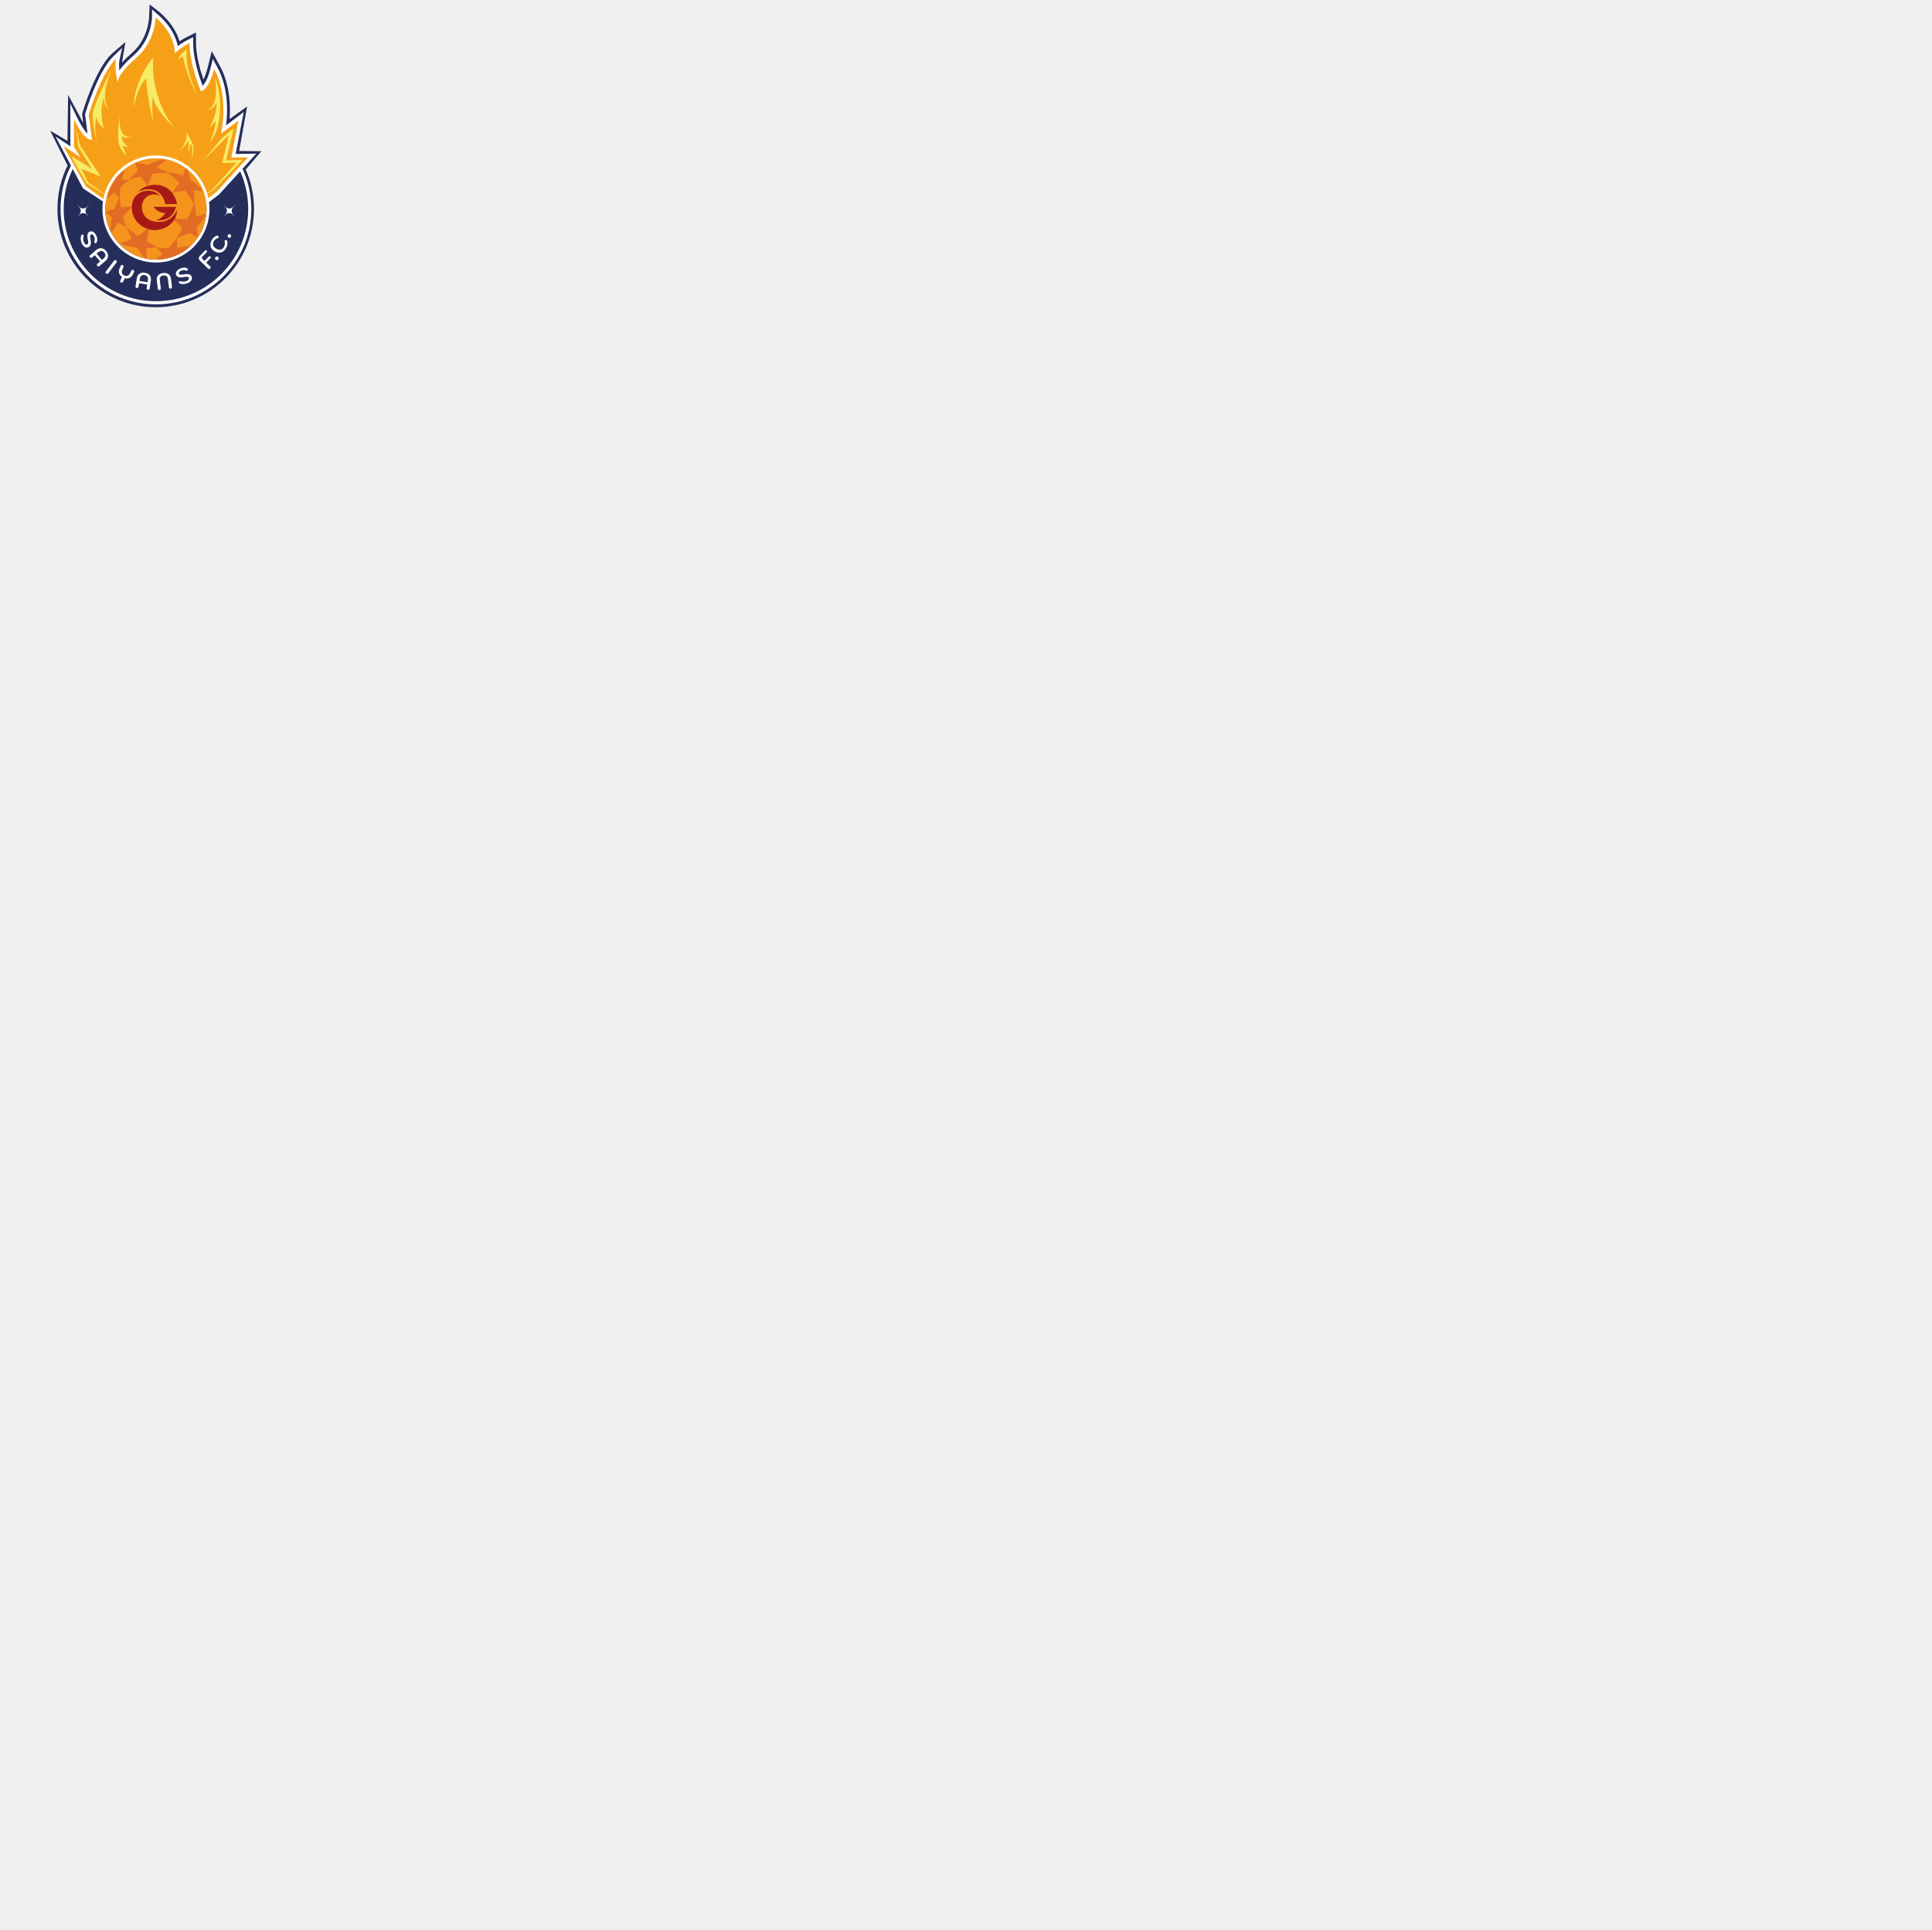
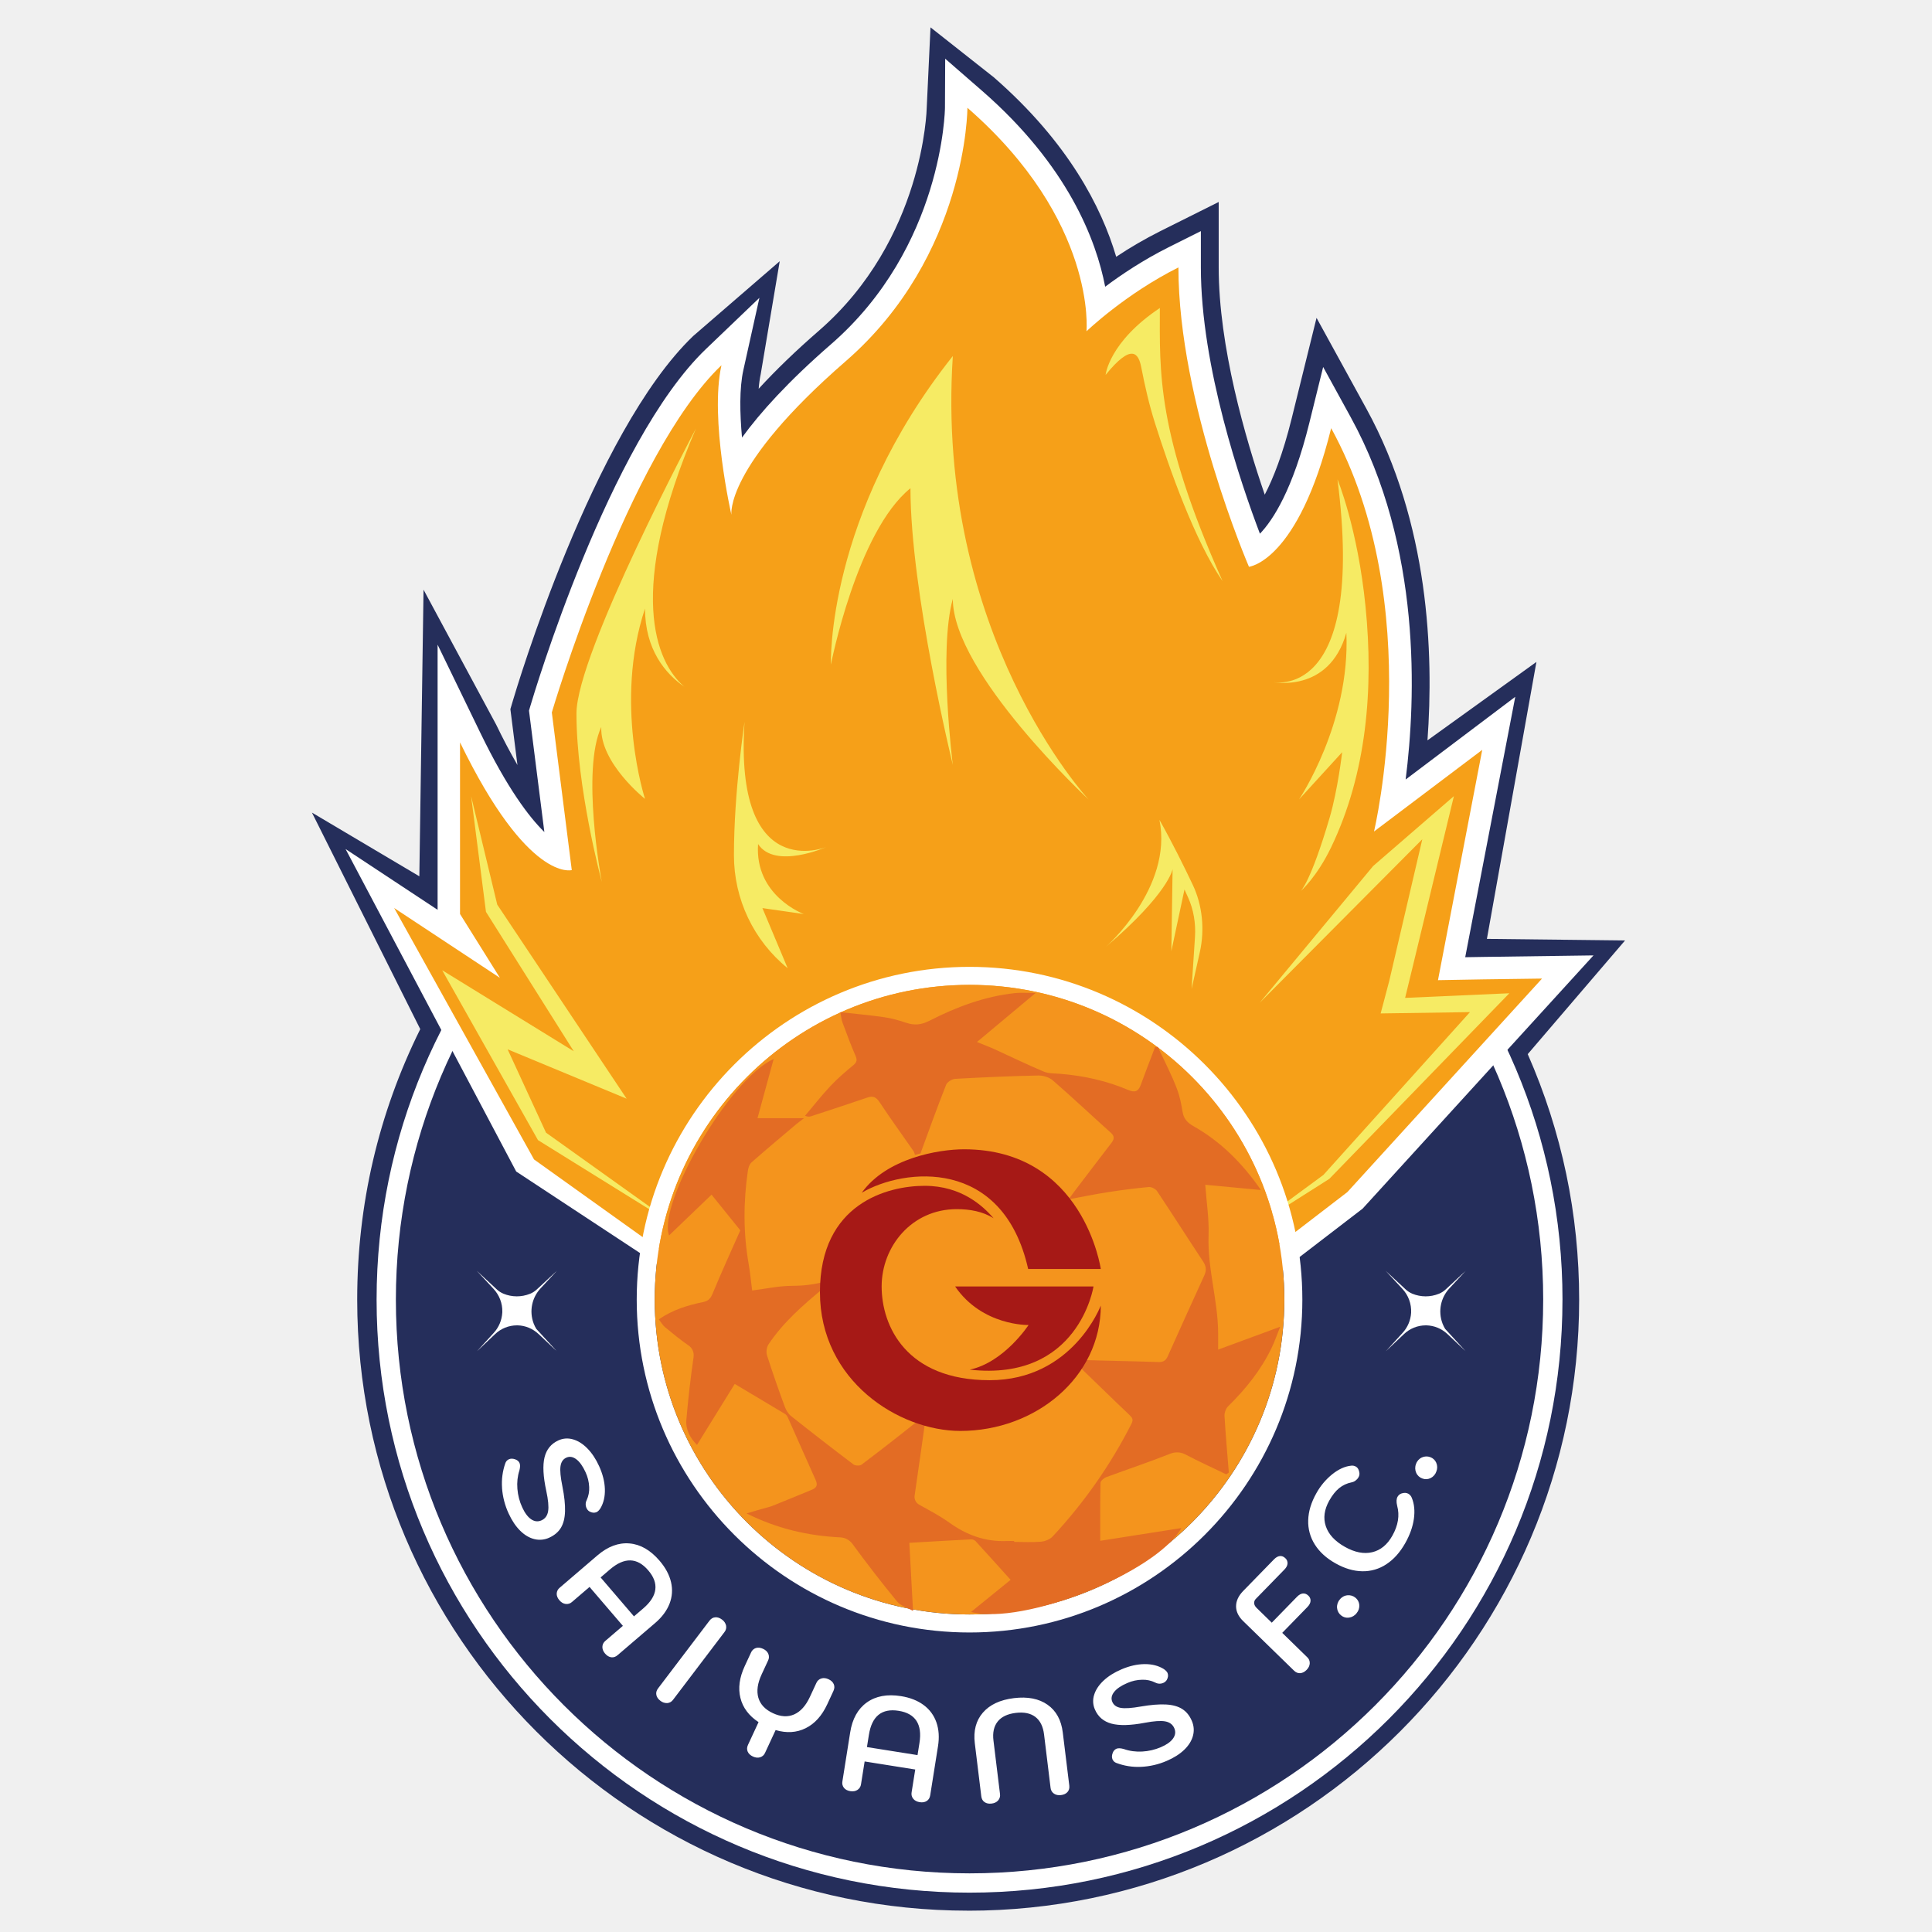
- <svg xmlns="http://www.w3.org/2000/svg" width="1001" height="1000" fill="none">
+ <svg xmlns="http://www.w3.org/2000/svg" width="161" height="161" fill="none">
  <g clip-path="url(#a)">
    <path fill="#252E5B" d="M80.681 159.222c-28.074 0-50.914-22.839-50.914-50.914 0-7.926 1.768-15.508 5.254-22.548l-9.026-18.044 8.95 5.309.35-23.885 6.056 11.254a52.03 52.03 0 0 0 1.77 3.36l-.589-4.659.2-.677c.267-.91 6.665-22.402 15.037-30.419l7.208-6.231-1.582 9.4a8.928 8.928 0 0 0-.172 1.229c1.423-1.555 3.101-3.173 5.021-4.84 8.748-7.602 8.983-18.482 8.984-18.59l.314-6.687 5.273 4.16c6.204 5.409 8.982 10.826 10.201 14.958a34.951 34.951 0 0 1 3.66-2.127l4.882-2.44v5.456c0 6.587 2.225 14.248 3.838 18.935.709-1.363 1.509-3.38 2.243-6.348l2.073-8.385 4.156 7.573c5.221 9.51 5.617 20.4 5.088 27.634l9.079-6.536-4.126 23.08 11.513.131-8.111 9.474c2.844 6.462 4.285 13.343 4.285 20.466 0 28.075-22.84 50.914-50.916 50.914" />
    <path fill="#fff" d="M130.206 108.308c0 27.29-22.122 49.413-49.413 49.413-27.29 0-49.41-22.124-49.41-49.413 0-27.289 22.122-49.413 49.412-49.413s49.413 22.123 49.413 49.413" />
    <path fill="#252E5B" d="M128.599 108.308c0 26.402-21.403 47.805-47.805 47.805S32.99 134.71 32.99 108.308s21.403-47.805 47.805-47.805S128.6 81.906 128.6 108.308" />
    <path fill="#fff" d="M54.695 141.239c-.037-.185.012-.365.145-.542l4.281-5.638c.133-.175.295-.27.483-.285.19-.014.378.05.565.192a.845.845 0 0 1 .337.492.65.65 0 0 1-.136.55l-4.28 5.638a.647.647 0 0 1-.493.278.858.858 0 0 1-.565-.192c-.188-.142-.301-.307-.337-.493ZM56.136 106.266l-13.119-8.64-14.22-26.873 7.67 5.065V53.725l3.552 7.326c2.248 4.638 4.072 7.04 5.344 8.283l-1.28-10.115.11-.375c.264-.896 6.553-22.02 14.635-29.759l4.456-4.266-1.338 6.022c-.335 1.508-.297 3.592-.112 5.623 1.515-2.088 3.845-4.671 7.413-7.773 9.342-8.117 9.5-19.598 9.5-19.713l.019-4.086 3.08 2.681c7.167 6.247 9.51 12.462 10.252 16.32 1.385-1.035 3.198-2.243 5.269-3.28l2.705-1.353v3.024c0 8.285 3.348 18.054 4.922 22.192 1.102-1.148 2.747-3.692 4.12-9.245l1.149-4.649 2.304 4.199c5.916 10.778 5.425 23.44 4.57 30.178l9.135-6.891-4.171 21.7 1.52-.025 9.17-.126-19.239 21.102-8.396 6.446-49.022-.902.002.003Z" />
    <path fill="#F6A018" d="m104.523 105.297 7.76-5.96 16.22-17.79-4.849.066-3.822.067 3.688-19.192-9.019 6.804s4.523-18.865-3.571-33.611c-2.757 11.15-6.851 11.55-6.851 11.55s-5.877-13.638-5.877-24.945c-4.433 2.218-7.662 5.322-7.662 5.322s.887-9.201-9.922-18.625c0 0 0 12.306-10.144 21.12-10.144 8.812-9.522 12.804-9.522 12.804s-1.83-7.983-.83-12.472C52.304 37.917 45.985 59.37 45.985 59.37l1.663 13.137s-3.636 1.065-9.313-10.643v14.302l3.326 5.322-8.813-5.82L44.503 96.62l12.132 8.676h47.89l-.002.001Z" />
    <path fill="#F6EB64" d="M57.037 57.235c-1.597-1.092-3.286-3.118-3.286-6.523-2.616 7.854 0 15.862 0 15.862s-3.762-2.977-3.645-5.992c-1.668 3.616-.018 12.614.047 12.916-.062-.215-2.115-7.924-2.115-14.037 0-5.034 9.958-23.753 9.958-23.753-5.801 13.574-3.376 19.47-.96 21.529M111.457 39.949s1.682 4.04 2.337 10.6c.683 6.824.103 13.89-2.872 20.07-1.199 2.492-2.538 3.65-2.538 3.65s.833-.725 2.425-6.152c.674-2.297 1.038-5.433 1.038-5.433l-3.592 3.933s4.281-6.359 3.941-13.884c-1.455 5.122-6.2 4.094-6.2 4.094s7.859 1.863 5.461-16.877M92.133 31.244s.275-2.745 4.521-5.577c0 5.228-.326 10.346 5.229 22.763-2.313-3.348-4.442-9.395-5.638-13.181-.48-1.518-.836-3.068-1.138-4.632-.226-1.174-.785-2.075-2.974.627ZM45.502 94.389l11.13 7.951-11.799-7.329-7.984-14.158 10.963 6.751-7.315-11.617-1.238-9.642 2.178 9.04L52.22 91.558l-9.919-4.115 3.201 6.946ZM114.427 72.171l6.731-5.826-3.467 14.356-.598 2.456 8.685-.385-15.001 15.466-6.815 4.324 6.317-4.647 12.218-13.572-7.443.11.717-2.712 2.754-11.802-13.556 13.632 9.458-11.4ZM90.714 66.623S77.888 52.85 79.402 29.669c-10.591 13.322-10.16 25.714-10.16 25.714s2.162-11.096 6.63-14.697c0 8.645 3.53 23.056 3.53 23.056s-1.212-9.514 0-13.833c0 6.196 11.312 16.715 11.312 16.715M92.133 78.926s5.635-4.934 4.487-10.608c1.055 1.873 2.048 3.877 2.782 5.428.795 1.675 1.008 3.716.582 5.61l-.686 3.06.284-4.332c.076-1.151-.125-2.305-.576-3.298l-.299-.661-1.095 5.136.104-6.834s-.312 2.007-5.582 6.497M62.044 60.157s-.885 5.875-.882 11.114a12.107 12.107 0 0 0 4.476 9.412l-2.104-5.008 3.447.495s-4.113-1.515-3.808-5.834c1.405 2.153 5.678.252 5.678.252s-7.69 3.16-6.807-10.43" />
    <path fill="#fff" d="M80.795 82.074c14.487 0 26.233 11.744 26.233 26.233s-11.744 26.232-26.233 26.232-26.233-11.743-26.233-26.232c0-14.49 11.744-26.233 26.233-26.233Zm0-1.503c-15.293 0-27.735 12.442-27.735 27.734 0 15.293 12.442 27.735 27.735 27.735s27.734-12.442 27.734-27.735c0-15.292-12.441-27.734-27.734-27.734Z" />
    <path fill="#F4941D" d="M107.026 108.305c0 14.488-11.744 26.233-26.233 26.233S54.56 122.794 54.56 108.305s11.745-26.233 26.233-26.233c14.49 0 26.233 11.744 26.233 26.233Z" />
    <path fill="#fff" d="M41.838 123.994a5.092 5.092 0 0 1 .272-2.058.554.554 0 0 1 .291-.328c.157-.072.34-.069.549.009.166.062.28.162.343.298.065.143.062.352-.011.628-.154.478-.21.985-.166 1.523.042.538.177 1.055.403 1.547.216.473.465.804.747.996.282.19.569.219.862.086.308-.141.491-.398.55-.771.059-.373.006-.936-.157-1.692-.258-1.189-.305-2.116-.144-2.782.163-.667.547-1.139 1.156-1.417.387-.177.79-.206 1.212-.088.421.119.821.37 1.2.755.38.384.705.873.976 1.467.304.665.466 1.307.485 1.926.019.618-.105 1.154-.374 1.606-.108.162-.216.268-.324.316-.182.074-.376.056-.584-.058a.59.59 0 0 1-.243-.277.751.751 0 0 1 .007-.665 2.3 2.3 0 0 0 .21-1.101 3.232 3.232 0 0 0-.302-1.23c-.233-.508-.49-.869-.773-1.08-.283-.212-.561-.257-.833-.132-.272.124-.432.364-.482.719-.05.355.003.91.156 1.661.165.832.239 1.528.222 2.09-.017.561-.13 1.017-.341 1.369-.212.352-.532.625-.961.822a1.873 1.873 0 0 1-1.245.128c-.423-.101-.819-.335-1.19-.701-.37-.367-.69-.843-.96-1.43a6.122 6.122 0 0 1-.554-2.133M46.392 132.804a.659.659 0 0 1 .255-.499l3.137-2.687c.865-.742 1.757-1.076 2.67-.999.914.076 1.751.556 2.508 1.44.497.578.816 1.175.958 1.788.142.614.1 1.212-.125 1.794-.227.581-.623 1.116-1.19 1.602l-3.137 2.686c-.168.144-.344.203-.532.177-.187-.026-.358-.128-.512-.307-.154-.179-.228-.365-.225-.56a.657.657 0 0 1 .248-.5l1.46-1.251-2.779-3.243-1.46 1.251a.651.651 0 0 1-.532.167c-.194-.025-.368-.128-.52-.308-.154-.18-.228-.364-.225-.553m6.44 1.895.78-.668c.596-.512.93-1.032.998-1.564.07-.53-.127-1.063-.588-1.601-.926-1.082-1.99-1.107-3.19-.079l-.78.668 2.78 3.244ZM69.48 140.348c.076.174.066.361-.026.561l-.52 1.123c-.442.949-1.039 1.611-1.794 1.984-.754.375-1.59.426-2.505.157l-.879 1.894a.651.651 0 0 1-.414.374c-.187.057-.387.034-.601-.065-.215-.1-.358-.236-.434-.41-.075-.173-.066-.361.026-.56l.88-1.895c-.804-.528-1.309-1.201-1.511-2.015-.204-.814-.084-1.699.36-2.656l.522-1.124a.664.664 0 0 1 .41-.382c.182-.054.38-.031.594.067.215.099.36.238.437.417a.656.656 0 0 1-.018.557l-.536 1.156c-.345.742-.435 1.391-.274 1.949.162.555.568.985 1.218 1.287.65.302 1.238.334 1.769.099.53-.235.967-.723 1.311-1.465l.536-1.156a.652.652 0 0 1 .414-.373c.186-.057.387-.035.602.065.214.1.359.236.433.41M70.329 148.988a.661.661 0 0 1-.128-.546l.648-4.079c.178-1.126.64-1.957 1.386-2.491.747-.534 1.694-.71 2.844-.528.753.119 1.383.367 1.89.741.505.375.86.858 1.066 1.448.205.59.25 1.253.131 1.992l-.648 4.079c-.034.218-.131.378-.291.479-.16.103-.357.134-.59.098-.232-.038-.41-.131-.534-.282a.653.653 0 0 1-.135-.541l.302-1.899-4.217-.671-.302 1.899a.654.654 0 0 1-.297.473c-.164.106-.362.139-.595.103-.233-.037-.41-.129-.53-.275Zm6.132-2.73.161-1.014c.124-.776.04-1.39-.25-1.838-.292-.449-.786-.728-1.485-.839-1.407-.223-2.233.446-2.48 2.008l-.162 1.014 4.217.67-.001-.001ZM82.047 150.178c-.155-.107-.247-.27-.273-.489l-.54-4.416c-.126-1.038.097-1.89.674-2.555.578-.664 1.439-1.068 2.587-1.207 1.148-.14 2.081.043 2.8.549.72.506 1.144 1.278 1.27 2.317l.542 4.416c.027.219-.023.399-.148.541-.126.142-.305.228-.54.256-.234.029-.432-.012-.592-.123a.655.655 0 0 1-.28-.484l-.543-4.45c-.082-.663-.323-1.15-.725-1.457-.402-.306-.947-.418-1.633-.335-.688.085-1.19.323-1.505.719-.316.396-.434.925-.352 1.588l.544 4.45a.658.658 0 0 1-.154.537c-.129.146-.31.234-.544.262-.234.029-.429-.01-.585-.119M95.078 147.237a5.093 5.093 0 0 1-2.05-.325.556.556 0 0 1-.32-.299c-.068-.159-.06-.342.023-.549a.578.578 0 0 1 .305-.335c.145-.062.353-.053.627.027.472.166.979.234 1.518.206a4.56 4.56 0 0 0 1.557-.363c.478-.204.816-.444 1.014-.72.198-.277.234-.564.107-.86-.133-.311-.385-.5-.755-.57-.372-.068-.937-.03-1.697.115-1.194.227-2.122.251-2.784.073-.663-.18-1.125-.576-1.386-1.192a1.715 1.715 0 0 1-.056-1.215c.13-.418.39-.812.785-1.181.394-.369.891-.681 1.493-.938.672-.287 1.319-.432 1.936-.435.62-.003 1.15.136 1.596.415.158.112.261.222.308.331.07.184.045.378-.073.582a.616.616 0 0 1-.284.237.754.754 0 0 1-.664-.024 2.29 2.29 0 0 0-1.096-.239 3.196 3.196 0 0 0-1.237.272c-.513.219-.88.467-1.1.745-.219.278-.27.552-.152.829.118.275.353.441.707.5.353.059.91.021 1.664-.113.838-.144 1.535-.2 2.096-.17.56.031 1.014.156 1.36.377.345.22.611.547.797.982.177.412.209.829.097 1.247-.112.42-.355.81-.731 1.171-.377.361-.862.669-1.455.922a6.088 6.088 0 0 1-2.147.498M108.356 139.431c-.189.014-.363-.056-.52-.21l-4.242-4.133c-.394-.384-.591-.798-.588-1.239.003-.442.201-.867.597-1.272l2.561-2.628c.164-.17.329-.262.492-.278.163-.017.316.043.458.181a.545.545 0 0 1 .181.449c-.015.167-.101.332-.261.495l-2.372 2.434a.467.467 0 0 0-.149.373c.01.136.08.267.21.394l1.258 1.227 2.1-2.156c.164-.169.329-.261.492-.278.163-.016.316.044.458.181a.546.546 0 0 1 .181.449c-.015.168-.101.332-.26.496l-2.099 2.155 2.078 2.026a.65.65 0 0 1 .215.514c-.009.195-.095.376-.26.545-.165.169-.341.26-.53.274M112.421 134.801a.83.83 0 0 1-.657-.18.877.877 0 0 1-.342-.621.936.936 0 0 1 .221-.699.904.904 0 0 1 .636-.36.895.895 0 0 1 .672.198.84.84 0 0 1 .322.598.931.931 0 0 1-.222.692.95.95 0 0 1-.63.372ZM115.533 130.351a3.489 3.489 0 0 1-2.011.587c-.725-.01-1.469-.231-2.228-.658-.762-.428-1.336-.951-1.724-1.567a3.54 3.54 0 0 1-.553-2.024c.02-.733.246-1.484.678-2.251a5.368 5.368 0 0 1 1.325-1.583c.524-.419 1.041-.655 1.552-.712a.636.636 0 0 1 .408.068c.172.097.273.276.306.538a.582.582 0 0 1-.081.361.867.867 0 0 1-.241.27.774.774 0 0 1-.335.15 2.373 2.373 0 0 0-1.038.485c-.293.241-.566.584-.817 1.03-.42.748-.517 1.461-.29 2.139.227.678.755 1.251 1.585 1.718.821.464 1.581.613 2.278.45.696-.163 1.257-.621 1.681-1.375.487-.864.621-1.695.403-2.494-.08-.325-.068-.575.032-.754a.604.604 0 0 1 .314-.269c.227-.08.422-.074.587.019a.673.673 0 0 1 .284.336c.211.508.268 1.093.175 1.757-.094.665-.333 1.336-.715 2.014-.436.775-.961 1.363-1.577 1.766M119.219 123.172a.838.838 0 0 1-.68.04.878.878 0 0 1-.522-.478.944.944 0 0 1-.016-.735.911.911 0 0 1 .487-.544.899.899 0 0 1 .701-.027.848.848 0 0 1 .497.464.928.928 0 0 1 .012.727.952.952 0 0 1-.477.554M44.693 110.742a2.66 2.66 0 0 1-.204-.408l-.024-.062a2.824 2.824 0 0 1 .588-2.915l1.355-1.458-1.667 1.548c-.167.156-.36.283-.57.369h-.005a2.925 2.925 0 0 1-2.212-.008 1.9 1.9 0 0 1-.559-.362l-1.666-1.549 1.394 1.502c.487.523.757 1.214.736 1.927l-.003.07a2.724 2.724 0 0 1-.713 1.68l-1.39 1.524 1.502-1.421a2.643 2.643 0 0 1 1.819-.733h.063c.651.015 1.27.281 1.745.726l1.51 1.421-1.699-1.851ZM120.43 110.742a2.679 2.679 0 0 1-.204-.408l-.024-.062a2.825 2.825 0 0 1 .588-2.915l1.355-1.458-1.666 1.548c-.168.156-.36.283-.571.369h-.005a2.923 2.923 0 0 1-2.211-.008 1.892 1.892 0 0 1-.559-.362l-1.667-1.549 1.395 1.502a2.716 2.716 0 0 1 .732 1.997 2.717 2.717 0 0 1-.713 1.68l-1.39 1.524 1.502-1.421a2.644 2.644 0 0 1 1.819-.733h.063a2.648 2.648 0 0 1 1.745.726l1.509 1.421-1.698-1.851Z" />
    <path fill="#E36C24" d="M101.512 112.472c0-.602.002-.984 0-1.368-.013-2.743-.899-5.396-.798-8.16.05-1.366-.17-2.741-.276-4.212l4.639.435c-1.55-2.239-3.346-4.032-5.613-5.316-.494-.28-.813-.59-.913-1.184-.107-.635-.226-1.27-.451-1.874-.455-1.214-1.06-2.368-1.612-3.544l-.233.01-.26.68c-.313.826-.633 1.649-.935 2.477-.195.532-.482.652-1.03.42-1.805-.766-3.7-1.19-5.655-1.35-.466-.039-.973-.01-1.39-.184-1.374-.575-2.716-1.235-4.074-1.852-.459-.208-.935-.385-1.498-.616 1.661-1.39 3.233-2.703 4.884-4.083-.65 0-1.186-.049-1.71.007-2.535.272-4.885 1.154-7.132 2.304-.656.335-1.236.405-1.914.177-.602-.203-1.21-.377-1.839-.469-1.18-.173-2.37-.276-3.674-.423.082.41.095.636.172.84.348.932.688 1.869 1.087 2.78.157.358.13.544-.174.796-.662.548-1.32 1.112-1.908 1.737-.743.792-1.416 1.653-2.118 2.482.25.099.382.079.506.038 1.568-.516 3.138-1.024 4.698-1.56.503-.173.75-.003 1.034.427.894 1.357 1.856 2.67 2.78 4.008.067.097.121.227.137.35l.465-.123c.695-1.911 1.388-3.824 2.133-5.715.094-.236.485-.487.752-.502 2.305-.13 4.612-.23 6.92-.28.409-.01.918.143 1.22.406 1.639 1.424 3.222 2.914 4.838 4.365.342.307.277.549.037.863-1.037 1.344-2.062 2.7-3.091 4.05-.133.174-.259.352-.467.636 1.168-.216 2.2-.432 3.239-.592a55.841 55.841 0 0 1 3.435-.434c.225-.02.571.15.698.34 1.293 1.94 2.543 3.908 3.83 5.853.269.406.305.749.102 1.19a735.614 735.614 0 0 0-3.047 6.735c-.16.356-.377.48-.785.466-2.127-.074-4.254-.101-6.381-.172-.263-.009-.597-.069-.793-.222l-.166.243c.208.059.415.2.574.351 1.451 1.391 2.88 2.807 4.343 4.187.272.257.373.402.181.777a41.082 41.082 0 0 1-6.558 9.372c-.225.242-.633.405-.971.434-.742.065-1.493.019-2.239.019V128.418c-.204 0-.408-.007-.61 0-1.79.077-3.354-.5-4.8-1.539-.787-.565-1.658-1.018-2.507-1.491a.743.743 0 0 1-.375-.758c.317-2.143.61-4.288.915-6.431a.723.723 0 0 1 .1-.278l.04-.064-.475-.113c.001.211-.098.488-.236.598a194.15 194.15 0 0 1-4.764 3.71c-.145.111-.525.098-.676-.015a278.57 278.57 0 0 1-5.2-4.032c-.232-.184-.415-.483-.519-.767a108.532 108.532 0 0 1-1.486-4.289c-.087-.269-.034-.678.12-.912 1.218-1.83 2.86-3.256 4.532-4.647a.893.893 0 0 1 .171-.106l-.193-.431c-.818.203-1.663.301-2.553.301-1.091 0-2.182.246-3.316.387-.098-.76-.163-1.481-.287-2.189-.457-2.589-.446-5.182-.071-7.776.036-.25.131-.557.31-.713 1.221-1.077 2.472-2.12 3.716-3.174.161-.137.337-.26.654-.506h-3.877l1.348-4.932c-3.695 1.633-9.677 12.082-8.717 14.703l3.541-3.399 2.396 2.972c-.808 1.829-1.578 3.509-2.284 5.218-.174.42-.334.658-.805.757-1.286.267-2.543.639-3.7 1.444.18.232.309.479.506.643.644.534 1.294 1.065 1.98 1.54.308.211.462.581.409.95-.25 1.74-.45 3.49-.602 5.242-.069.817.31 1.506.886 2.089l3.146-5.083c1.464.871 2.822 1.677 4.176 2.492.107.065.2.191.252.309.775 1.734 1.537 3.476 2.316 5.207.178.394.098.64-.297.802-1.087.444-2.167.899-3.256 1.332-.12.049-.245.09-.372.123-.667.178-1.063.299-1.833.527 2.56 1.277 5.137 1.867 7.825 1.996.402.019.77.228 1.007.554a107.312 107.312 0 0 0 3.718 4.799c.275.336.789.475 1.322.778l-.307-5.678c1.813-.104 3.48-.204 5.15-.289a.546.546 0 0 1 .375.154c.941 1.026 1.87 2.062 2.914 3.22l-3.3 2.677c4.335 1.13 15.402-3.236 17.533-6.992l-6.763 1.061c0-1.713-.015-3.269.021-4.825.005-.167.275-.401.472-.475 1.776-.66 3.577-1.255 5.337-1.956.406-.162.864-.15 1.25.054 1.122.591 2.277 1.114 3.419 1.665.096-.065.118-.082.215-.147-.125-1.572-.267-3.142-.36-4.716-.015-.266.112-.621.299-.805 1.467-1.44 2.739-3.02 3.632-4.88.263-.548.459-1.128.71-1.752l-5.171 1.905v.005Z" />
    <path fill="#A61916" d="M79.593 107.205h11.532s-1.217 7.948-10.315 6.933c2.875-.609 4.904-3.721 4.904-3.721s-3.855.101-6.121-3.213v.001ZM85.68 105.751h6.053s-1.42-9.977-11.397-9.977c-2.13 0-6.46.745-8.522 3.618 3.517-2.063 11.77-2.976 13.867 6.359h-.002Z" />
    <path fill="#A61916" d="M91.733 108.795s-2.335 6.222-9.267 6.222c-6.932 0-8.996-4.497-8.996-7.812 0-3.314 2.491-6.443 6.257-6.443 1.082 0 2.165.186 3.077.762-.879-1.015-2.672-2.706-5.75-2.706-3.076 0-8.725 1.455-8.725 8.86 0 7.406 6.594 11.566 11.702 11.566 6.29 0 11.701-4.497 11.701-10.449Z" />
  </g>
  <defs>
    <clipPath id="a">
      <path fill="#fff" d="M25.996 2.28h109.427v156.942H25.996z" />
    </clipPath>
  </defs>
</svg>
